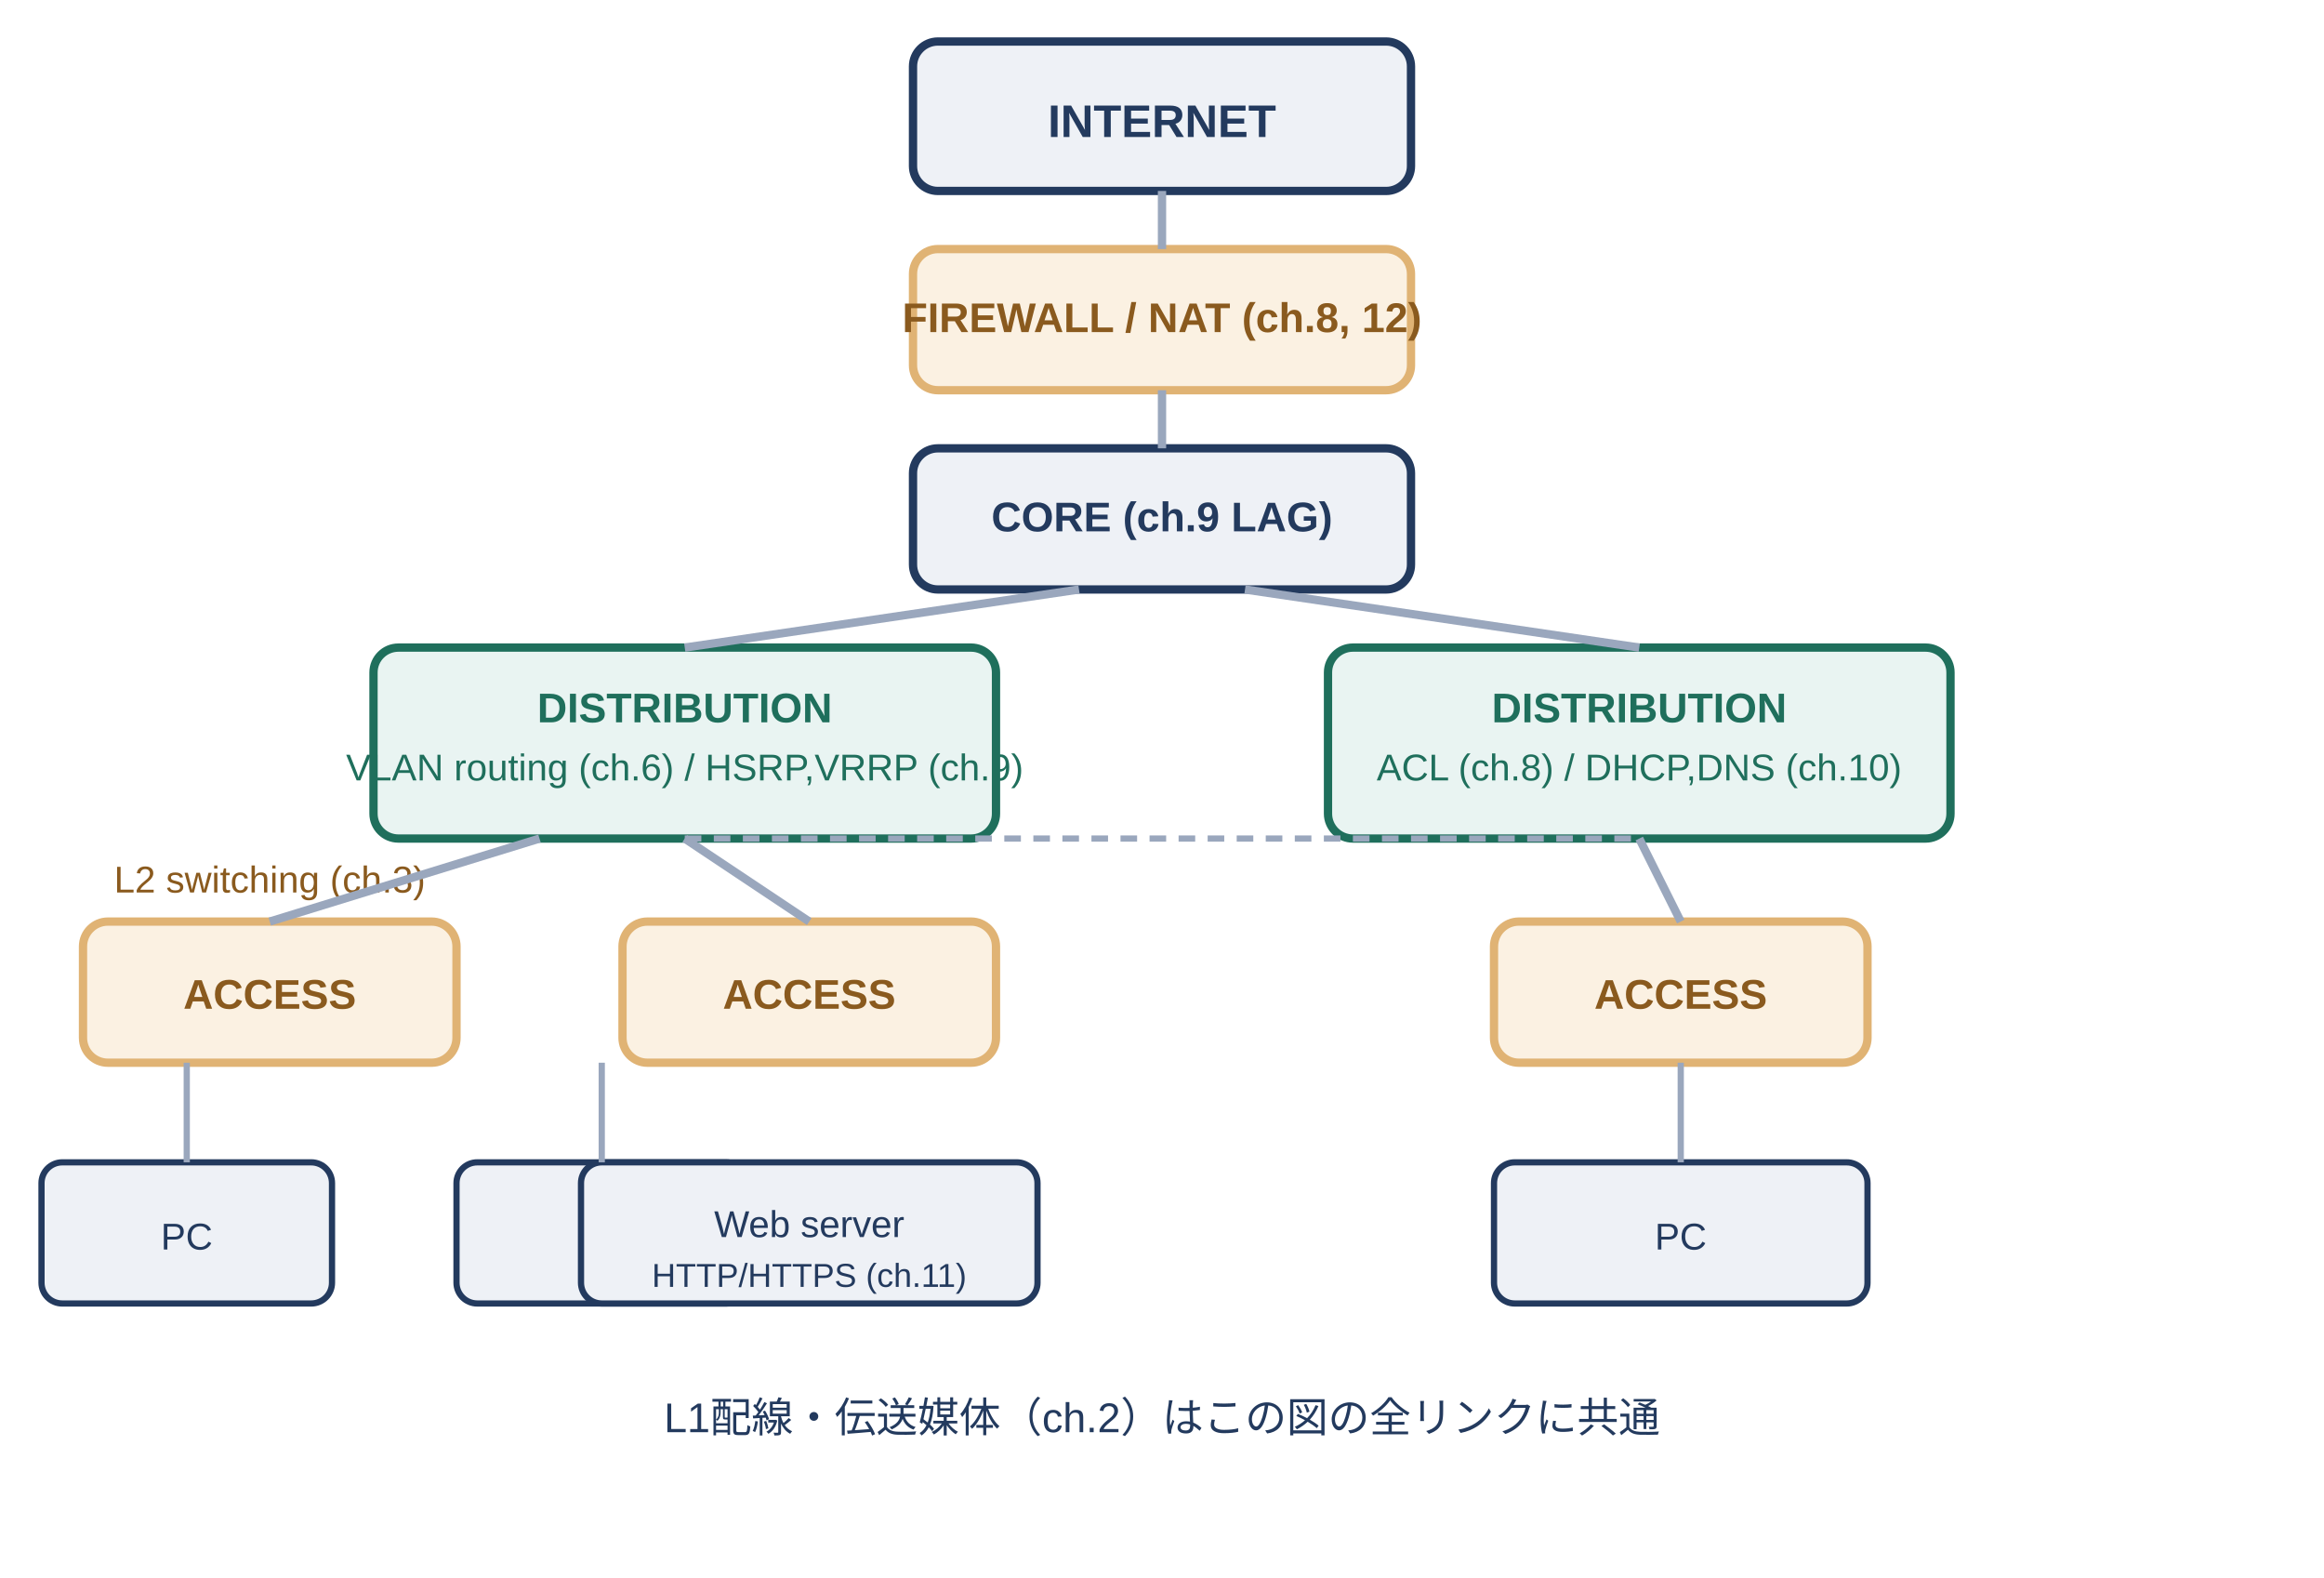
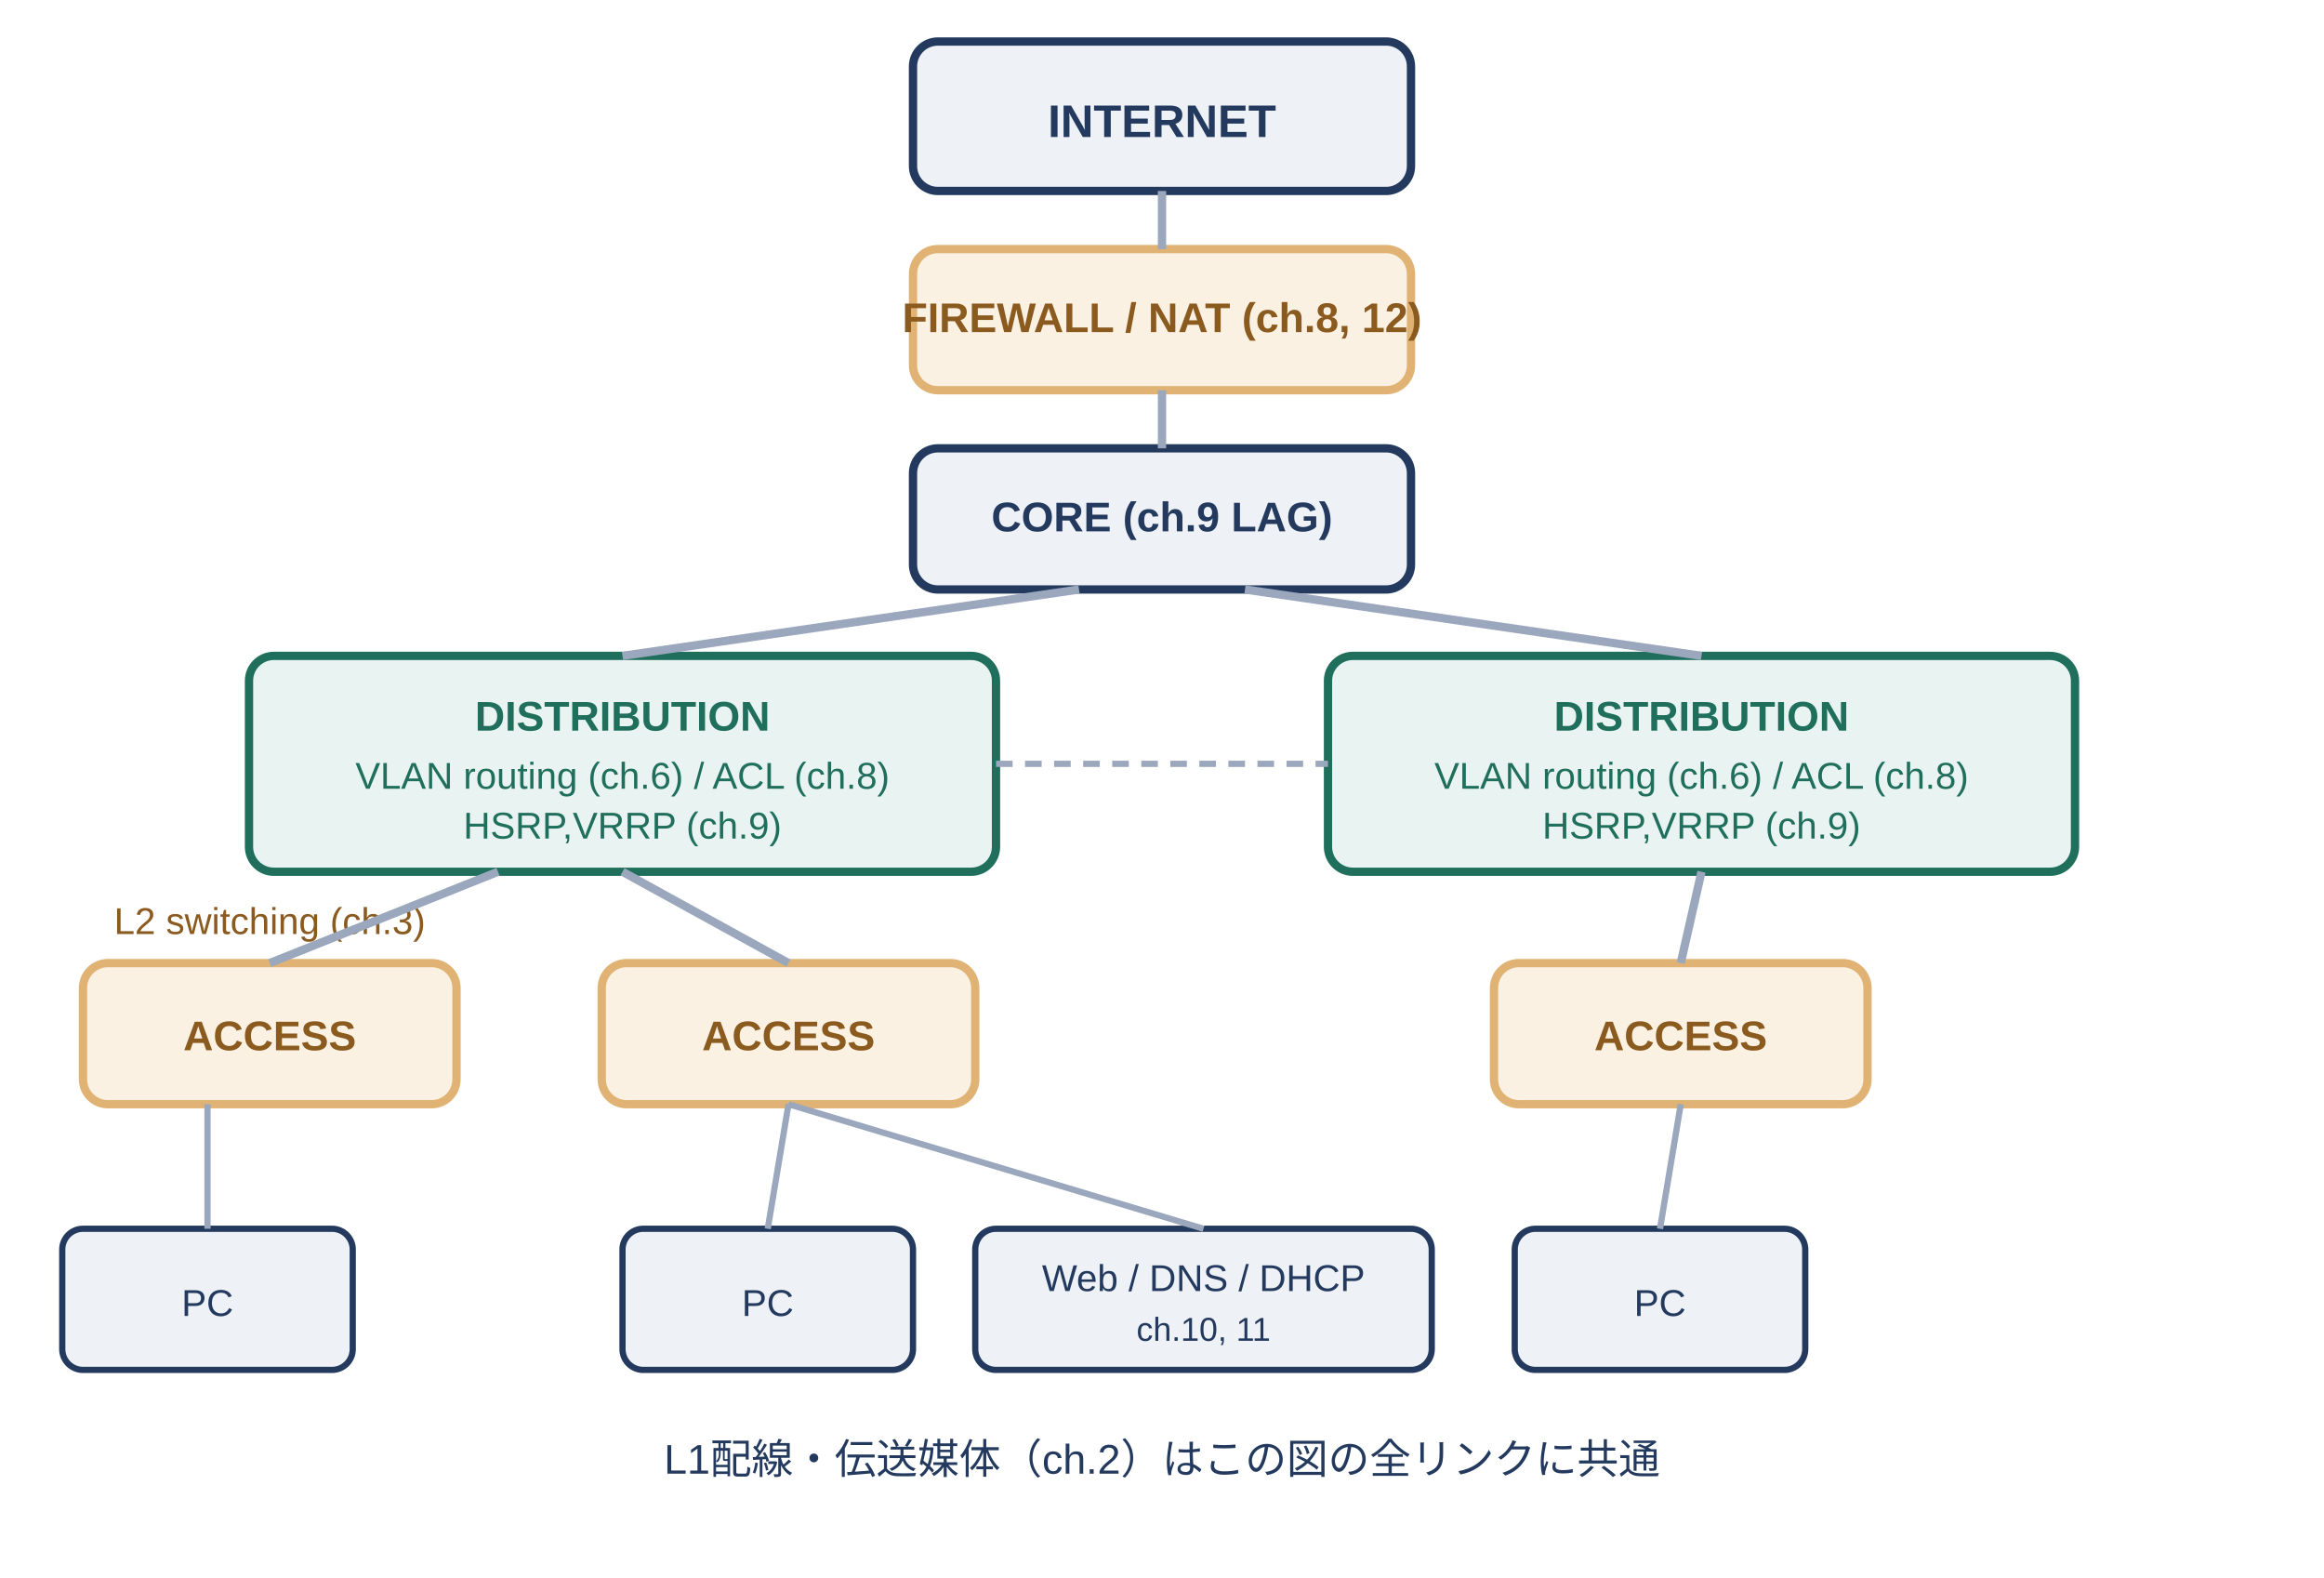
<svg xmlns="http://www.w3.org/2000/svg" viewBox="0 0 560 380" width="560" height="380">
  <g font-family="Arial, Helvetica, sans-serif" font-size="11" text-anchor="middle">
    <rect x="220" y="10" width="120" height="36" rx="6" fill="#eef1f6" stroke="#233a5e" stroke-width="2" />
    <text x="280" y="33" fill="#233a5e" font-weight="bold">INTERNET</text>
    <rect x="220" y="60" width="120" height="34" rx="6" fill="#fbf1e2" stroke="#e0b374" stroke-width="2" />
    <text x="280" y="80" fill="#8a5a1e" font-weight="bold" font-size="10">FIREWALL / NAT (ch.8, 12)</text>
    <rect x="220" y="108" width="120" height="34" rx="6" fill="#eef1f6" stroke="#233a5e" stroke-width="2" />
    <text x="280" y="128" fill="#233a5e" font-weight="bold" font-size="10">CORE (ch.9 LAG)</text>
-     <rect x="90" y="156" width="150" height="46" rx="6" fill="#e9f4f2" stroke="#1f6f5c" stroke-width="2" />
-     <text x="165" y="174" fill="#1f6f5c" font-weight="bold" font-size="10">DISTRIBUTION</text>
-     <text x="165" y="188" fill="#1f6f5c" font-size="9">VLAN routing (ch.6) / HSRP,VRRP (ch.9)</text>
-     <rect x="320" y="156" width="150" height="46" rx="6" fill="#e9f4f2" stroke="#1f6f5c" stroke-width="2" />
-     <text x="395" y="174" fill="#1f6f5c" font-weight="bold" font-size="10">DISTRIBUTION</text>
-     <text x="395" y="188" fill="#1f6f5c" font-size="9">ACL (ch.8) / DHCP,DNS (ch.10)</text>
-     <rect x="20" y="222" width="90" height="34" rx="6" fill="#fbf1e2" stroke="#e0b374" stroke-width="2" />
-     <text x="65" y="243" fill="#8a5a1e" font-size="10" font-weight="bold">ACCESS</text>
-     <rect x="150" y="222" width="90" height="34" rx="6" fill="#fbf1e2" stroke="#e0b374" stroke-width="2" />
-     <text x="195" y="243" fill="#8a5a1e" font-size="10" font-weight="bold">ACCESS</text>
-     <rect x="360" y="222" width="90" height="34" rx="6" fill="#fbf1e2" stroke="#e0b374" stroke-width="2" />
-     <text x="405" y="243" fill="#8a5a1e" font-size="10" font-weight="bold">ACCESS</text>
-     <text x="65" y="215" fill="#8a5a1e" font-size="9">L2 switching (ch.3)</text>
-     <rect x="10" y="280" width="70" height="34" rx="5" fill="#eef1f6" stroke="#233a5e" stroke-width="1.5" />
-     <text x="45" y="301" fill="#233a5e" font-size="9">PC</text>
-     <rect x="110" y="280" width="70" height="34" rx="5" fill="#eef1f6" stroke="#233a5e" stroke-width="1.5" />
-     <text x="145" y="301" fill="#233a5e" font-size="9">PC</text>
-     <rect x="140" y="280" width="110" height="34" rx="5" fill="#eef1f6" stroke="#233a5e" stroke-width="1.5" />
-     <text x="195" y="298" fill="#233a5e" font-size="9">Web server</text>
-     <text x="195" y="310" fill="#233a5e" font-size="8">HTTP/HTTPS (ch.11)</text>
-     <rect x="360" y="280" width="90" height="34" rx="5" fill="#eef1f6" stroke="#233a5e" stroke-width="1.5" />
-     <text x="405" y="301" fill="#233a5e" font-size="9">PC</text>
-     <text x="280" y="345" fill="#233a5e" font-size="10">L1配線・伝送媒体（ch.2）はこの図の全リンクに共通</text>
+     <rect x="60" y="158" width="180" height="52" rx="6" fill="#e9f4f2" stroke="#1f6f5c" stroke-width="2" />
+     <text x="150" y="176" fill="#1f6f5c" font-weight="bold" font-size="10">DISTRIBUTION</text>
+     <text x="150" y="190" fill="#1f6f5c" font-size="9">VLAN routing (ch.6) / ACL (ch.8)</text>
+     <text x="150" y="202" fill="#1f6f5c" font-size="9">HSRP,VRRP (ch.9)</text>
+     <rect x="320" y="158" width="180" height="52" rx="6" fill="#e9f4f2" stroke="#1f6f5c" stroke-width="2" />
+     <text x="410" y="176" fill="#1f6f5c" font-weight="bold" font-size="10">DISTRIBUTION</text>
+     <text x="410" y="190" fill="#1f6f5c" font-size="9">VLAN routing (ch.6) / ACL (ch.8)</text>
+     <text x="410" y="202" fill="#1f6f5c" font-size="9">HSRP,VRRP (ch.9)</text>
+     <rect x="20" y="232" width="90" height="34" rx="6" fill="#fbf1e2" stroke="#e0b374" stroke-width="2" />
+     <text x="65" y="253" fill="#8a5a1e" font-size="10" font-weight="bold">ACCESS</text>
+     <rect x="145" y="232" width="90" height="34" rx="6" fill="#fbf1e2" stroke="#e0b374" stroke-width="2" />
+     <text x="190" y="253" fill="#8a5a1e" font-size="10" font-weight="bold">ACCESS</text>
+     <rect x="360" y="232" width="90" height="34" rx="6" fill="#fbf1e2" stroke="#e0b374" stroke-width="2" />
+     <text x="405" y="253" fill="#8a5a1e" font-size="10" font-weight="bold">ACCESS</text>
+     <text x="65" y="225" fill="#8a5a1e" font-size="9">L2 switching (ch.3)</text>
+     <rect x="15" y="296" width="70" height="34" rx="5" fill="#eef1f6" stroke="#233a5e" stroke-width="1.5" />
+     <text x="50" y="317" fill="#233a5e" font-size="9">PC</text>
+     <rect x="150" y="296" width="70" height="34" rx="5" fill="#eef1f6" stroke="#233a5e" stroke-width="1.5" />
+     <text x="185" y="317" fill="#233a5e" font-size="9">PC</text>
+     <rect x="365" y="296" width="70" height="34" rx="5" fill="#eef1f6" stroke="#233a5e" stroke-width="1.5" />
+     <text x="400" y="317" fill="#233a5e" font-size="9">PC</text>
+     <rect x="235" y="296" width="110" height="34" rx="5" fill="#eef1f6" stroke="#233a5e" stroke-width="1.5" />
+     <text x="290" y="311" fill="#233a5e" font-size="9">Web / DNS / DHCP</text>
+     <text x="290" y="323" fill="#233a5e" font-size="8">ch.10, 11</text>
+     <text x="280" y="355" fill="#233a5e" font-size="10">L1配線・伝送媒体（ch.2）はこの図の全リンクに共通</text>
    <line x1="280" y1="46" x2="280" y2="60" stroke="#9aa7bd" stroke-width="2" />
    <line x1="280" y1="94" x2="280" y2="108" stroke="#9aa7bd" stroke-width="2" />
-     <line x1="260" y1="142" x2="165" y2="156" stroke="#9aa7bd" stroke-width="2" />
-     <line x1="300" y1="142" x2="395" y2="156" stroke="#9aa7bd" stroke-width="2" />
-     <line x1="165" y1="202" x2="395" y2="202" stroke="#9aa7bd" stroke-width="1.5" stroke-dasharray="4 3" />
-     <line x1="130" y1="202" x2="65" y2="222" stroke="#9aa7bd" stroke-width="2" />
-     <line x1="165" y1="202" x2="195" y2="222" stroke="#9aa7bd" stroke-width="2" />
-     <line x1="395" y1="202" x2="405" y2="222" stroke="#9aa7bd" stroke-width="2" />
-     <line x1="45" y1="256" x2="45" y2="280" stroke="#9aa7bd" stroke-width="1.5" />
-     <line x1="145" y1="256" x2="145" y2="280" stroke="#9aa7bd" stroke-width="1.5" />
-     <line x1="405" y1="256" x2="405" y2="280" stroke="#9aa7bd" stroke-width="1.5" />
+     <line x1="260" y1="142" x2="150" y2="158" stroke="#9aa7bd" stroke-width="2" />
+     <line x1="300" y1="142" x2="410" y2="158" stroke="#9aa7bd" stroke-width="2" />
+     <line x1="240" y1="184" x2="320" y2="184" stroke="#9aa7bd" stroke-width="1.5" stroke-dasharray="4 3" />
+     <line x1="120" y1="210" x2="65" y2="232" stroke="#9aa7bd" stroke-width="2" />
+     <line x1="150" y1="210" x2="190" y2="232" stroke="#9aa7bd" stroke-width="2" />
+     <line x1="410" y1="210" x2="405" y2="232" stroke="#9aa7bd" stroke-width="2" />
+     <line x1="50" y1="266" x2="50" y2="296" stroke="#9aa7bd" stroke-width="1.5" />
+     <line x1="190" y1="266" x2="185" y2="296" stroke="#9aa7bd" stroke-width="1.5" />
+     <line x1="190" y1="266" x2="290" y2="296" stroke="#9aa7bd" stroke-width="1.5" />
+     <line x1="405" y1="266" x2="400" y2="296" stroke="#9aa7bd" stroke-width="1.5" />
  </g>
</svg>
